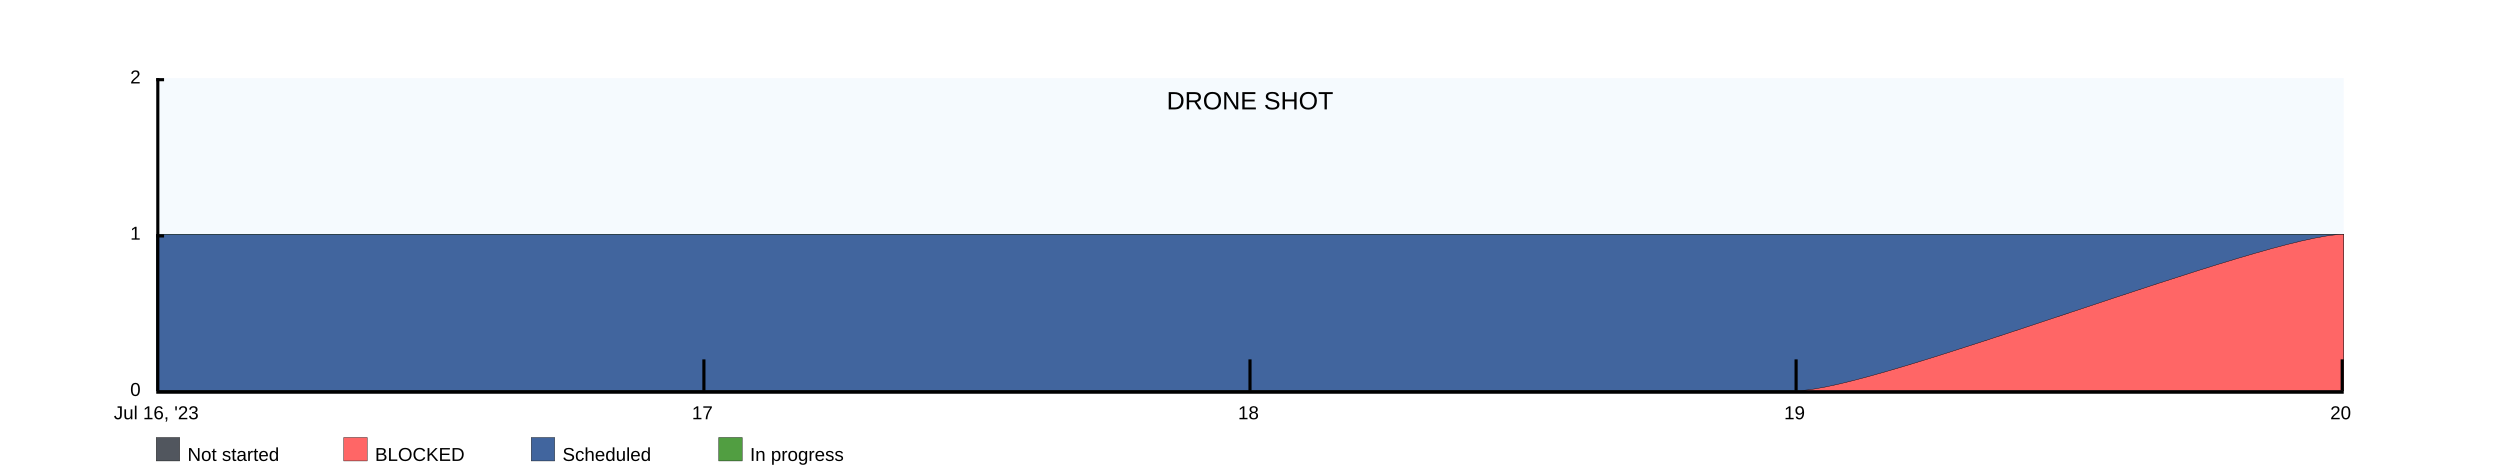
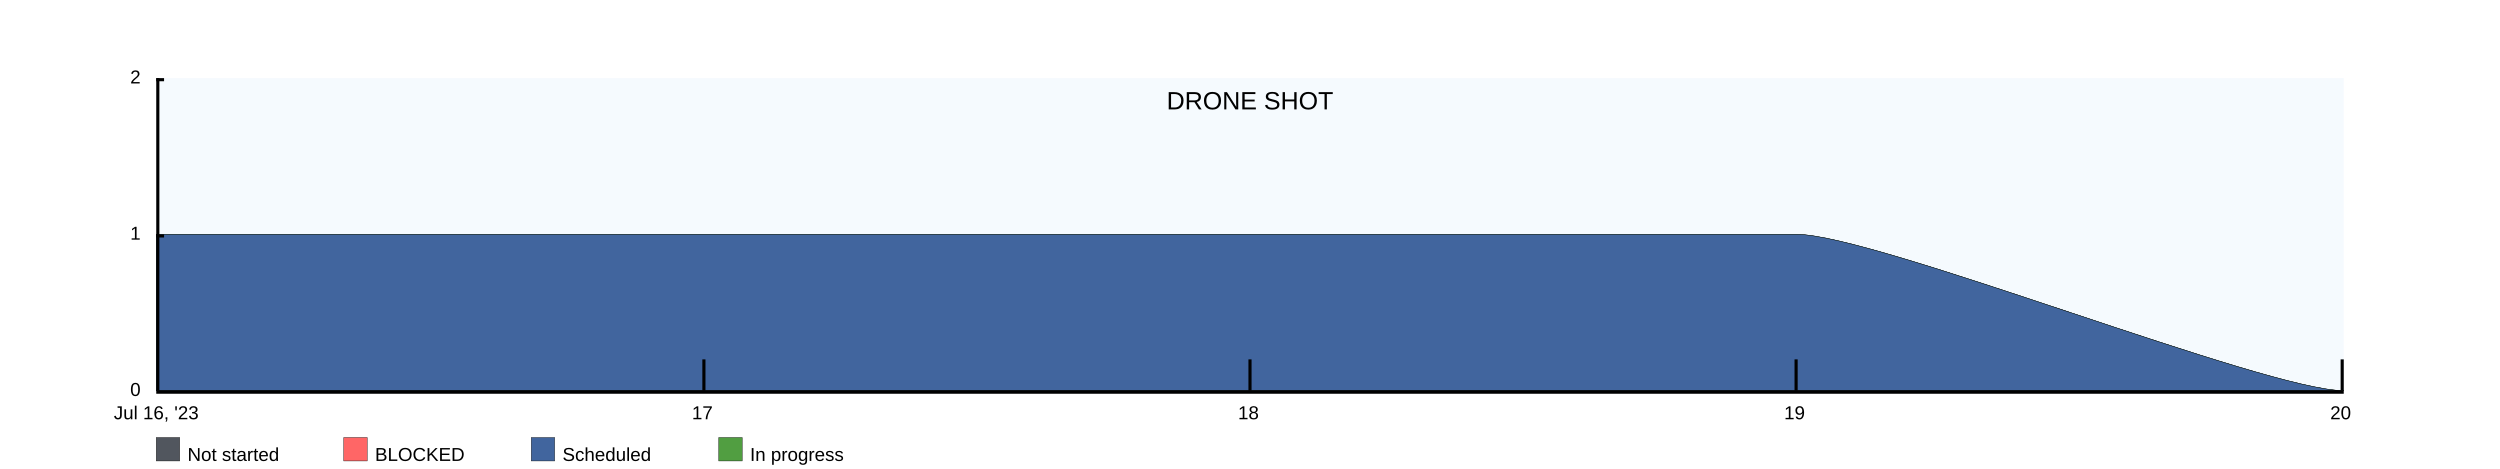
<svg xmlns="http://www.w3.org/2000/svg" width="1600" height="300">
  <rect x="100" y="50" width="1400" height="200" fill="rgba(221, 239, 250, .3)" />
  <clipPath id="theGraph">
    <rect x="100" y="50" width="1400" height="200" fill="black" />
  </clipPath>
  <rect x="100" y="280" width="15" height="15" fill="#51565E" stroke="black" stroke-width="0.25" />
  <text x="120" y="295" font-family="Arial" font-size="12" fill="black">Not started</text>
  <rect x="220" y="280" width="15" height="15" fill="#FF6666" stroke="black" stroke-width="0.25" />
  <text x="240" y="295" font-family="Arial" font-size="12" fill="black">BLOCKED</text>
  <rect x="340" y="280" width="15" height="15" fill="#41659E" stroke="black" stroke-width="0.25" />
  <text x="360" y="295" font-family="Arial" font-size="12" fill="black">Scheduled</text>
  <rect x="460" y="280" width="15" height="15" fill="#519E41" stroke="black" stroke-width="0.25" />
  <text x="480" y="295" font-family="Arial" font-size="12" fill="black">In progress</text>
-   <path d="M 100 150 M 100 150 C 100 150 450 150 450 150 C 450 150 800 150 800 150 C 800 150 1150 150 1150 150 C 1150 150 1500 150 1500 150 C 1500 150 1500 250 1500 250 C 1500 250 100 250 100 250 Z" fill="#519E41" stroke="black" stroke-width="0.25" />
-   <path d="M 100 150 M 100 150 C 100 150 450 150 450 150 C 450 150 800 150 800 150 C 800 150 1150 150 1150 150 C 1150 150 1500 150 1500 150 C 1500 150 1500 250 1500 250 C 1500 250 100 250 100 250 Z" fill="#41659E" stroke="black" stroke-width="0.25" />
-   <path d="M 100 250 M 100 250 C 100 250 450 250 450 250 C 450 250 800 250 800 250 C 800 250 1150 250 1150 250 C 1200 250 1450 150 1500 150 C 1500 150 1500 250 1500 250 C 1500 250 100 250 100 250 Z" fill="#FF6666" stroke="black" stroke-width="0.25" />
+   <path d="M 100 150 M 100 150 C 100 150 450 150 450 150 C 450 150 800 150 800 150 C 800 150 1150 150 1150 150 C 1200 150 1450 250 1500 250 C 1500 250 1500 250 1500 250 C 1500 250 100 250 100 250 Z" fill="#519E41" stroke="black" stroke-width="0.25" />
+   <path d="M 100 150 M 100 150 C 100 150 450 150 450 150 C 450 150 800 150 800 150 C 800 150 1150 150 1150 150 C 1200 150 1450 250 1500 250 C 1500 250 1500 250 1500 250 C 1500 250 100 250 100 250 Z" fill="#41659E" stroke="black" stroke-width="0.25" />
+   <path d="M 100 250 M 100 250 C 100 250 450 250 450 250 C 450 250 800 250 800 250 C 800 250 1150 250 1150 250 C 1150 250 1500 250 1500 250 C 1500 250 1500 250 1500 250 C 1500 250 100 250 100 250 Z" fill="#FF6666" stroke="black" stroke-width="0.25" />
  <path d="M 100 250 M 100 250 C 100 250 450 250 450 250 C 450 250 800 250 800 250 C 800 250 1150 250 1150 250 C 1150 250 1500 250 1500 250 C 1500 250 1500 250 1500 250 C 1500 250 100 250 100 250 Z" fill="#51565E" stroke="black" stroke-width="0.25" />
  <text x="800" y="70" font-family="Arial" font-size="16" fill="black" text-anchor="middle" alignment-baseline="middle">DRONE SHOT</text>
  <rect x="100" y="250" width="1400" height="2" fill="black" />
  <rect x="100" y="50" width="5" height="2" fill="black" />
  <rect x="100" y="150" width="5" height="2" fill="black" />
  <text x="90" y="50" font-family="Arial" font-size="12" fill="black" text-anchor="end" dominant-baseline="middle">2</text>
  <text x="90" y="150" font-family="Arial" font-size="12" fill="black" text-anchor="end" dominant-baseline="middle">1</text>
  <text x="90" y="250" font-family="Arial" font-size="12" fill="black" text-anchor="end" dominant-baseline="middle">0</text>
  <text x="100" y="260" font-family="Arial" fill="black" text-anchor="middle" dominant-baseline="hanging">Jul 16, '23</text>
  <text x="449.5" y="260" font-family="Arial" fill="black" text-anchor="middle" dominant-baseline="hanging">17</text>
  <text x="799" y="260" font-family="Arial" fill="black" text-anchor="middle" dominant-baseline="hanging">18</text>
  <text x="1148.5" y="260" font-family="Arial" fill="black" text-anchor="middle" dominant-baseline="hanging">19</text>
  <text x="1498" y="260" font-family="Arial" fill="black" text-anchor="middle" dominant-baseline="hanging">20</text>
  <rect x="100" y="50" width="2" height="200" fill="black" />
  <rect x="449.5" y="230" width="2" height="20" fill="black" />
  <rect x="799" y="230" width="2" height="20" fill="black" />
  <rect x="1148.5" y="230" width="2" height="20" fill="black" />
  <rect x="1498" y="230" width="2" height="20" fill="black" />
</svg>
